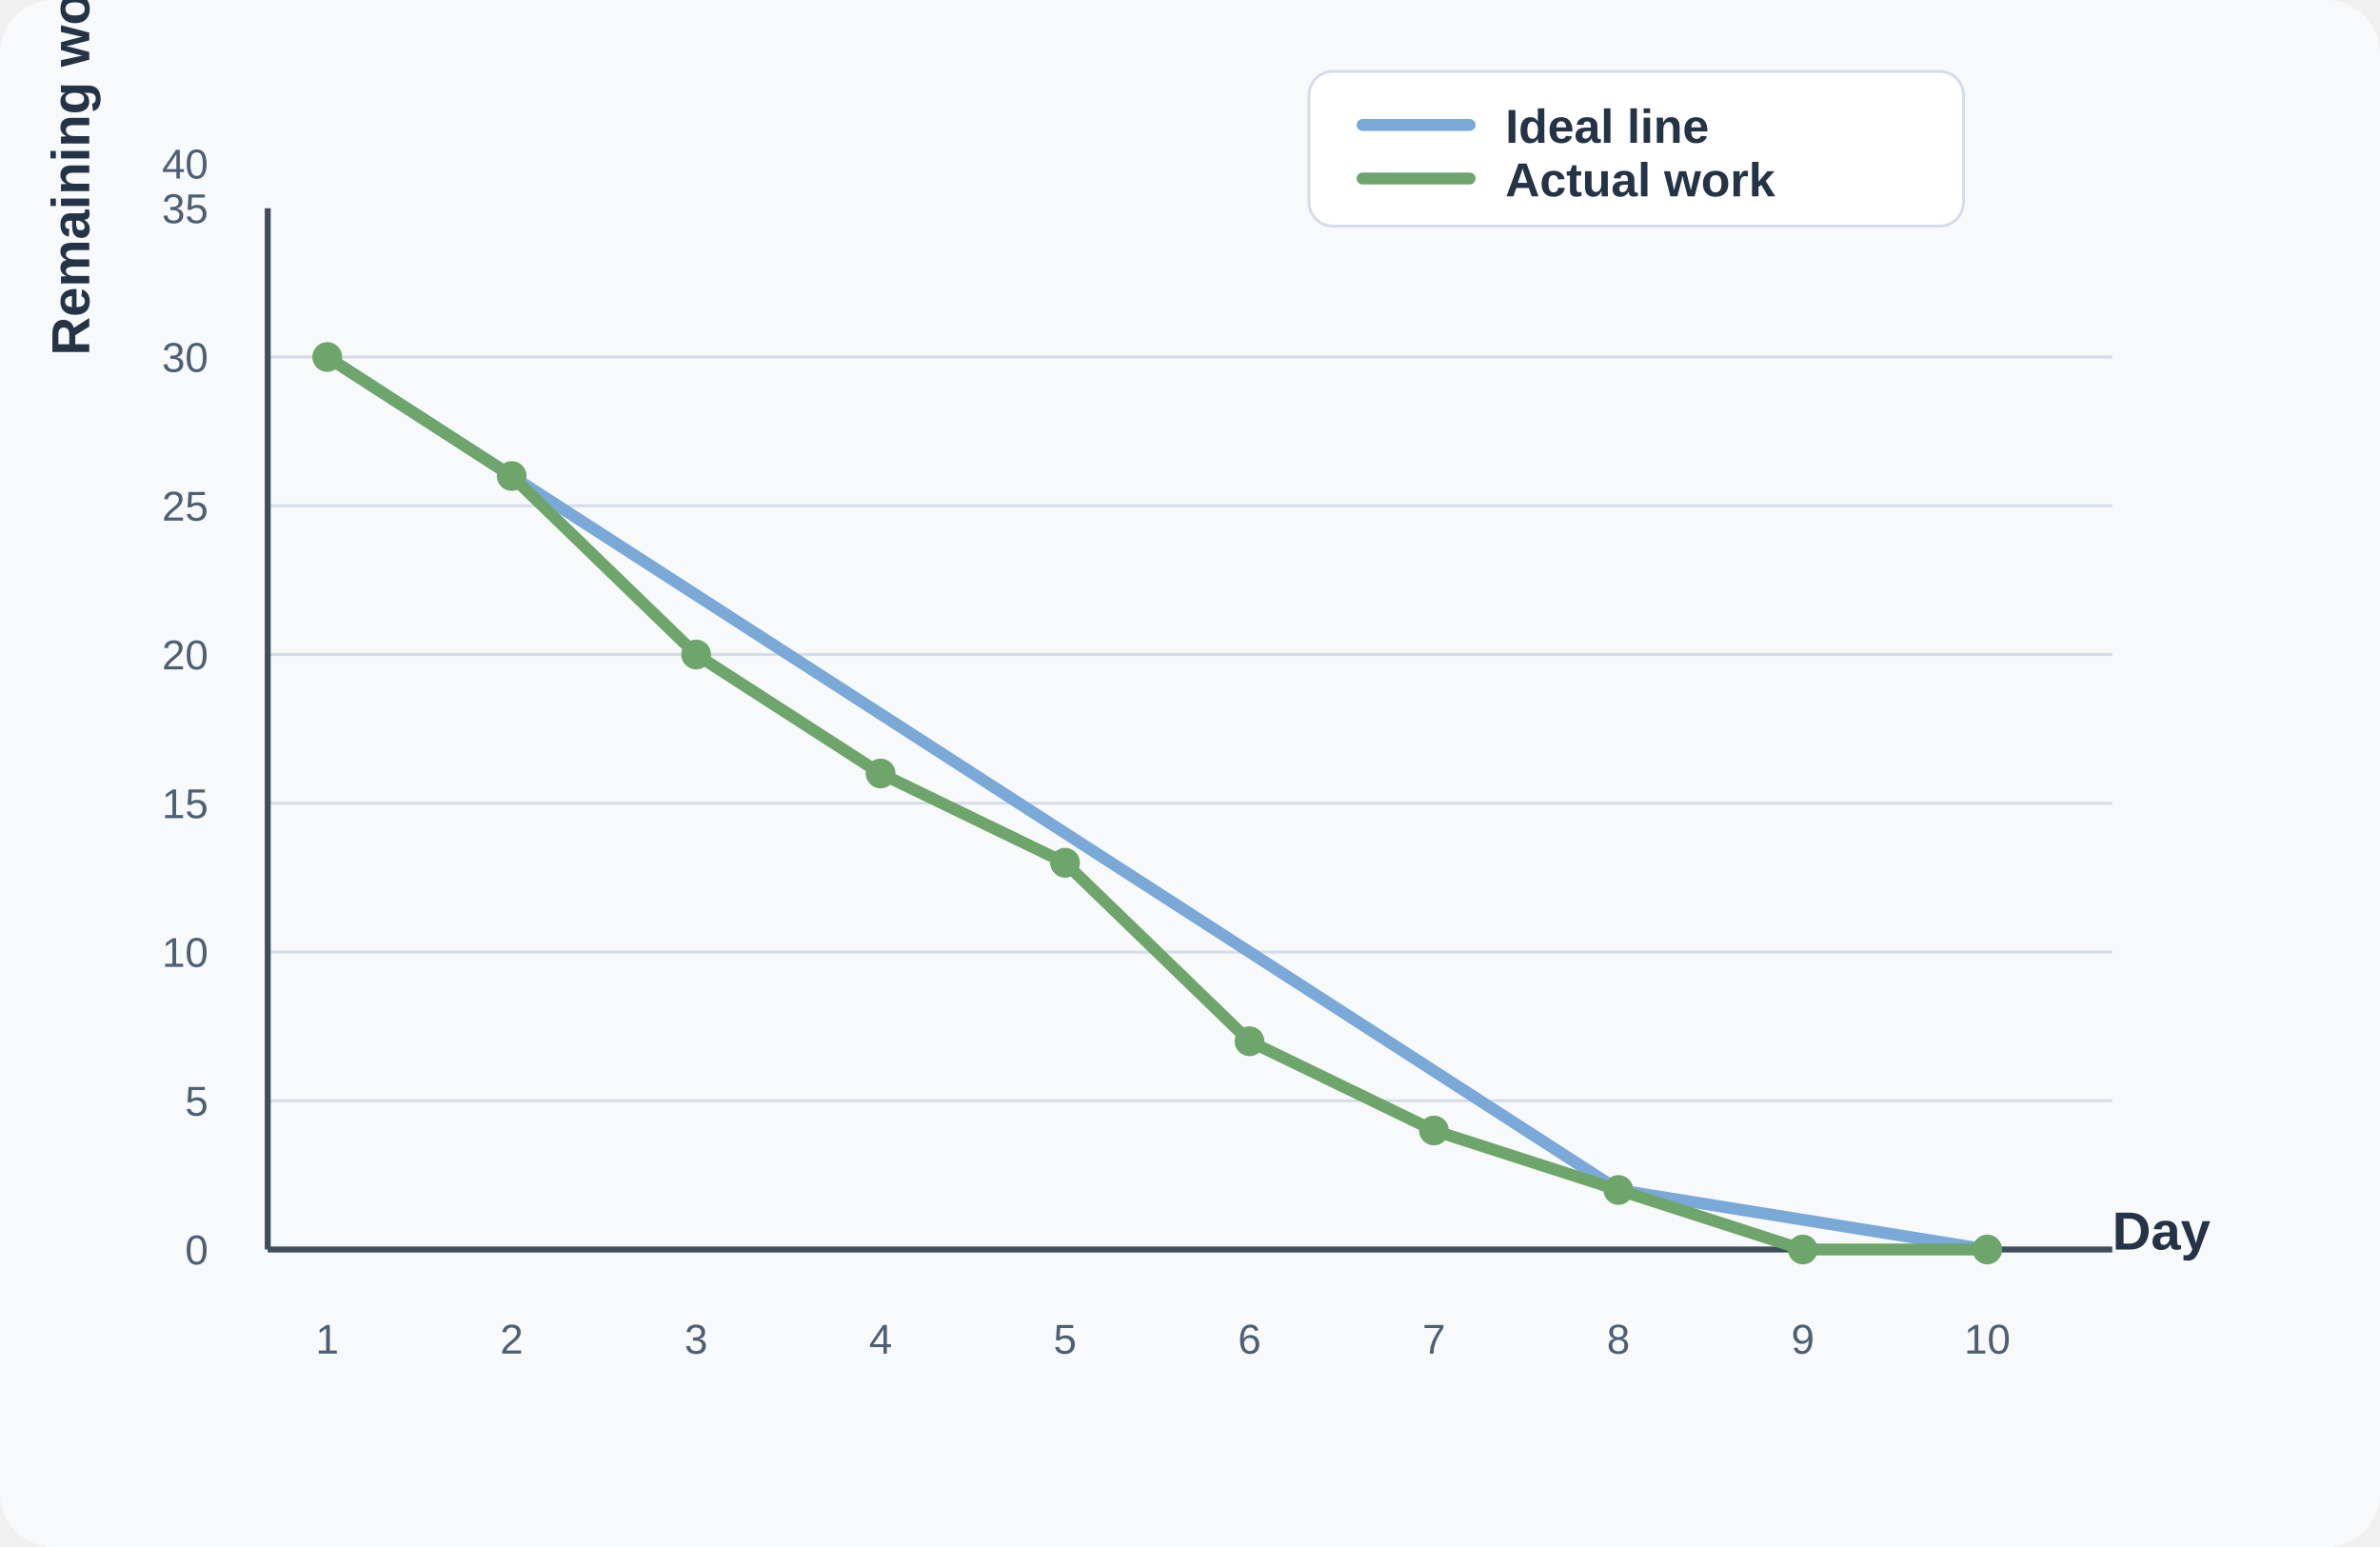
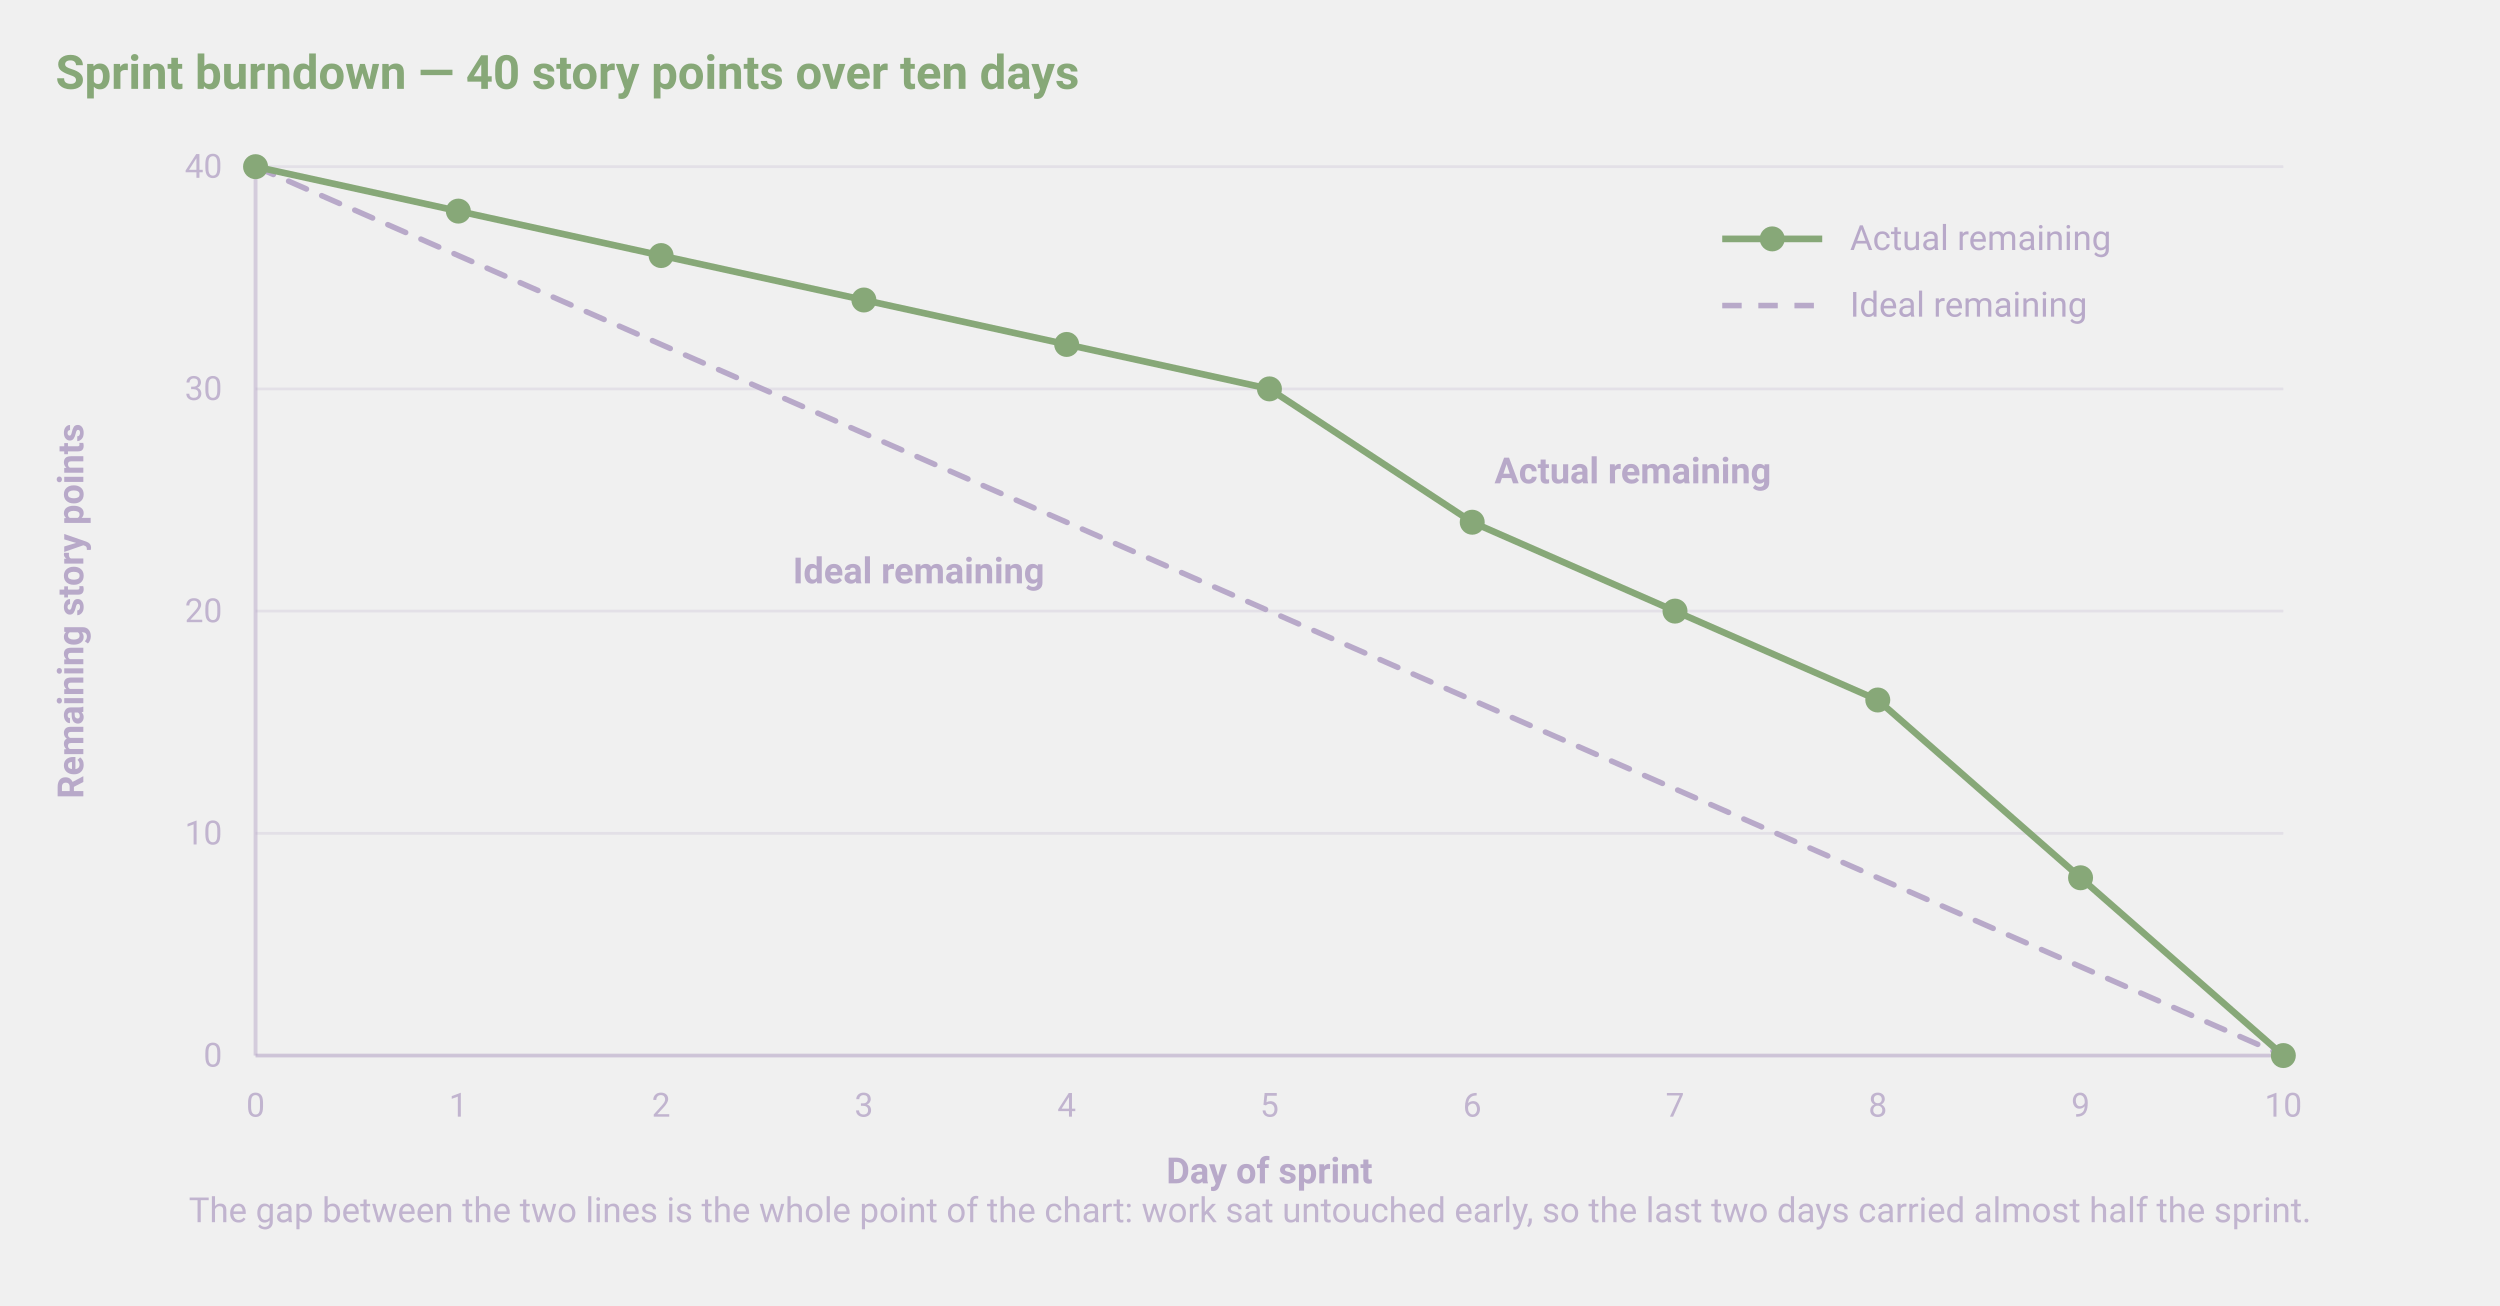
- <svg xmlns="http://www.w3.org/2000/svg" width="800" height="520" viewBox="0 0 800 520" role="img" aria-labelledby="title desc">
-   <defs>
-     <style>
-       .bg { fill: #f8f9fb; }
-       .axis { stroke: #3d4d5a; stroke-width: 2; }
-       .grid { stroke: #d6dde8; stroke-width: 1; }
-       .label { fill: #243446; font: 600 18px 'Segoe UI', Arial, sans-serif; }
-       .tick { fill: #4d5f72; font: 14px 'Segoe UI', Arial, sans-serif; }
-       .ideal { fill: none; stroke: #7aa9d8; stroke-width: 4; stroke-linecap: round; stroke-linejoin: round; }
-       .actual { fill: none; stroke: #6ea56b; stroke-width: 4; stroke-linecap: round; stroke-linejoin: round; }
-       .point { fill: #6ea56b; }
-       .legend { fill: #243446; font: 600 16px 'Segoe UI', Arial, sans-serif; }
-     </style>
-   </defs>
-   <rect class="bg" x="0" y="0" width="800" height="520" rx="18" />
-   <g transform="translate(90,70)">
-     <g>
-       <line class="grid" x1="0" y1="350" x2="620" y2="350" />
-       <line class="grid" x1="0" y1="300" x2="620" y2="300" />
-       <line class="grid" x1="0" y1="250" x2="620" y2="250" />
-       <line class="grid" x1="0" y1="200" x2="620" y2="200" />
-       <line class="grid" x1="0" y1="150" x2="620" y2="150" />
-       <line class="grid" x1="0" y1="100" x2="620" y2="100" />
-       <line class="grid" x1="0" y1="50" x2="620" y2="50" />
-     </g>
-     <line class="axis" x1="0" y1="0" x2="0" y2="350" />
-     <line class="axis" x1="0" y1="350" x2="620" y2="350" />
-     <g>
-       <text class="tick" x="-20" y="355" text-anchor="end">0</text>
-       <text class="tick" x="-20" y="305" text-anchor="end">5</text>
-       <text class="tick" x="-20" y="255" text-anchor="end">10</text>
-       <text class="tick" x="-20" y="205" text-anchor="end">15</text>
-       <text class="tick" x="-20" y="155" text-anchor="end">20</text>
-       <text class="tick" x="-20" y="105" text-anchor="end">25</text>
-       <text class="tick" x="-20" y="55" text-anchor="end">30</text>
-       <text class="tick" x="-20" y="5" text-anchor="end">35</text>
-       <text class="tick" x="-20" y="-10" text-anchor="end">40</text>
-     </g>
-     <g>
-       <text class="tick" x="20" y="385" text-anchor="middle">1</text>
-       <text class="tick" x="82" y="385" text-anchor="middle">2</text>
-       <text class="tick" x="144" y="385" text-anchor="middle">3</text>
-       <text class="tick" x="206" y="385" text-anchor="middle">4</text>
-       <text class="tick" x="268" y="385" text-anchor="middle">5</text>
-       <text class="tick" x="330" y="385" text-anchor="middle">6</text>
-       <text class="tick" x="392" y="385" text-anchor="middle">7</text>
-       <text class="tick" x="454" y="385" text-anchor="middle">8</text>
-       <text class="tick" x="516" y="385" text-anchor="middle">9</text>
-       <text class="tick" x="578" y="385" text-anchor="middle">10</text>
-     </g>
-     <path class="ideal" d="M 20 50 L 82 90 L 144 130 L 206 170 L 268 210 L 330 250 L 392 290 L 454 330 L 516 340 L 578 350" />
-     <path class="actual" d="M 20 50 L 82 90 L 144 150 L 206 190 L 268 220 L 330 280 L 392 310 L 454 330 L 516 350 L 578 350" />
-     <g fill="#6ea56b">
-       <circle class="point" cx="20" cy="50" r="5" />
-       <circle class="point" cx="82" cy="90" r="5" />
-       <circle class="point" cx="144" cy="150" r="5" />
-       <circle class="point" cx="206" cy="190" r="5" />
-       <circle class="point" cx="268" cy="220" r="5" />
-       <circle class="point" cx="330" cy="280" r="5" />
-       <circle class="point" cx="392" cy="310" r="5" />
-       <circle class="point" cx="454" cy="330" r="5" />
-       <circle class="point" cx="516" cy="350" r="5" />
-       <circle class="point" cx="578" cy="350" r="5" />
-     </g>
-     <g>
-       <text class="label" x="620" y="350" text-anchor="start">Day</text>
-       <text class="label" x="-60" y="-20" text-anchor="middle" transform="rotate(-90 -60 -20)">Remaining work</text>
-     </g>
-   </g>
-   <g transform="translate(440,24)">
-     <rect x="0" y="0" width="220" height="52" rx="8" fill="#ffffff" stroke="#d6dde8" />
-     <line class="ideal" x1="18" y1="18" x2="54" y2="18" />
-     <text class="legend" x="66" y="24">Ideal line</text>
-     <line class="actual" x1="18" y1="36" x2="54" y2="36" />
-     <text class="legend" x="66" y="42">Actual work</text>
-   </g>
+ <svg xmlns="http://www.w3.org/2000/svg" width="900" height="470" viewBox="0 0 900 470" role="img" aria-labelledby="t d">
+   <style>
+  text{font-family:'Segoe UI',system-ui,-apple-system,Roboto,Arial,sans-serif}
+  .ttl{font-size:17px;font-weight:600;fill:#87A878}
+  .ax{font-size:12px;fill:#B8A9C9;fill-opacity:.85}
+  .axn{font-size:13px;font-weight:600;fill:#B8A9C9}
+  .lg{font-size:12.5px;fill:#B8A9C9}
+  .note{font-size:12.5px;fill:#B8A9C9;fill-opacity:.85}
+ </style>
+   <text class="ttl" x="20" y="32">Sprint burndown — 40 story points over ten days</text>
+   <line x1="92" y1="380" x2="822" y2="380" stroke="#B8A9C9" stroke-width="1" stroke-opacity=".22" />
+   <text class="ax" x="80" y="384" text-anchor="end">0</text>
+   <line x1="92" y1="300" x2="822" y2="300" stroke="#B8A9C9" stroke-width="1" stroke-opacity=".22" />
+   <text class="ax" x="80" y="304" text-anchor="end">10</text>
+   <line x1="92" y1="220" x2="822" y2="220" stroke="#B8A9C9" stroke-width="1" stroke-opacity=".22" />
+   <text class="ax" x="80" y="224" text-anchor="end">20</text>
+   <line x1="92" y1="140" x2="822" y2="140" stroke="#B8A9C9" stroke-width="1" stroke-opacity=".22" />
+   <text class="ax" x="80" y="144" text-anchor="end">30</text>
+   <line x1="92" y1="60" x2="822" y2="60" stroke="#B8A9C9" stroke-width="1" stroke-opacity=".22" />
+   <text class="ax" x="80" y="64" text-anchor="end">40</text>
+   <line x1="92" y1="60" x2="92" y2="380" stroke="#B8A9C9" stroke-width="1.4" stroke-opacity=".5" />
+   <line x1="92" y1="380" x2="822" y2="380" stroke="#B8A9C9" stroke-width="1.4" stroke-opacity=".5" />
+   <text class="ax" x="92" y="402" text-anchor="middle">0</text>
+   <text class="ax" x="165" y="402" text-anchor="middle">1</text>
+   <text class="ax" x="238" y="402" text-anchor="middle">2</text>
+   <text class="ax" x="311" y="402" text-anchor="middle">3</text>
+   <text class="ax" x="384" y="402" text-anchor="middle">4</text>
+   <text class="ax" x="457" y="402" text-anchor="middle">5</text>
+   <text class="ax" x="530" y="402" text-anchor="middle">6</text>
+   <text class="ax" x="603" y="402" text-anchor="middle">7</text>
+   <text class="ax" x="676" y="402" text-anchor="middle">8</text>
+   <text class="ax" x="749" y="402" text-anchor="middle">9</text>
+   <text class="ax" x="822" y="402" text-anchor="middle">10</text>
+   <path d="M92 60 L165 92 L238 124 L311 156 L384 188 L457 220 L530 252 L603 284 L676 316 L749 348 L822 380" fill="none" stroke="#B8A9C9" stroke-width="2" stroke-dasharray="7 6" stroke-linecap="round" />
+   <path d="M92 60 L165 76 L238 92 L311 108 L384 124 L457 140 L530 188 L603 220 L676 252 L749 316 L822 380" fill="none" stroke="#87A878" stroke-width="2.4" stroke-linejoin="round" stroke-linecap="round" />
+   <circle cx="92" cy="60" r="4.5" fill="#87A878" />
+   <circle cx="165" cy="76" r="4.5" fill="#87A878" />
+   <circle cx="238" cy="92" r="4.5" fill="#87A878" />
+   <circle cx="311" cy="108" r="4.5" fill="#87A878" />
+   <circle cx="384" cy="124" r="4.5" fill="#87A878" />
+   <circle cx="457" cy="140" r="4.5" fill="#87A878" />
+   <circle cx="530" cy="188" r="4.5" fill="#87A878" />
+   <circle cx="603" cy="220" r="4.5" fill="#87A878" />
+   <circle cx="676" cy="252" r="4.5" fill="#87A878" />
+   <circle cx="749" cy="316" r="4.5" fill="#87A878" />
+   <circle cx="822" cy="380" r="4.5" fill="#87A878" />
+   <text class="axn" x="538" y="174" fill="#87A878">Actual remaining</text>
+   <text class="axn" x="376" y="210" text-anchor="end">Ideal remaining</text>
+   <line x1="620" y1="86" x2="656" y2="86" stroke="#87A878" stroke-width="2.4" />
+   <circle cx="638" cy="86" r="4.5" fill="#87A878" />
+   <text class="lg" x="666" y="90" fill="#87A878">Actual remaining</text>
+   <line x1="620" y1="110" x2="656" y2="110" stroke="#B8A9C9" stroke-width="2" stroke-dasharray="7 6" />
+   <text class="lg" x="666" y="114">Ideal remaining</text>
+   <text class="axn" x="457" y="426" text-anchor="middle">Day of sprint</text>
+   <text class="axn" x="30" y="220" text-anchor="middle" transform="rotate(-90 30 220)">Remaining story points</text>
+   <text class="note" x="450" y="440" text-anchor="middle">The gap between the two lines is the whole point of the chart: work sat untouched early, so the last two days carried almost half the sprint.</text>
</svg>
